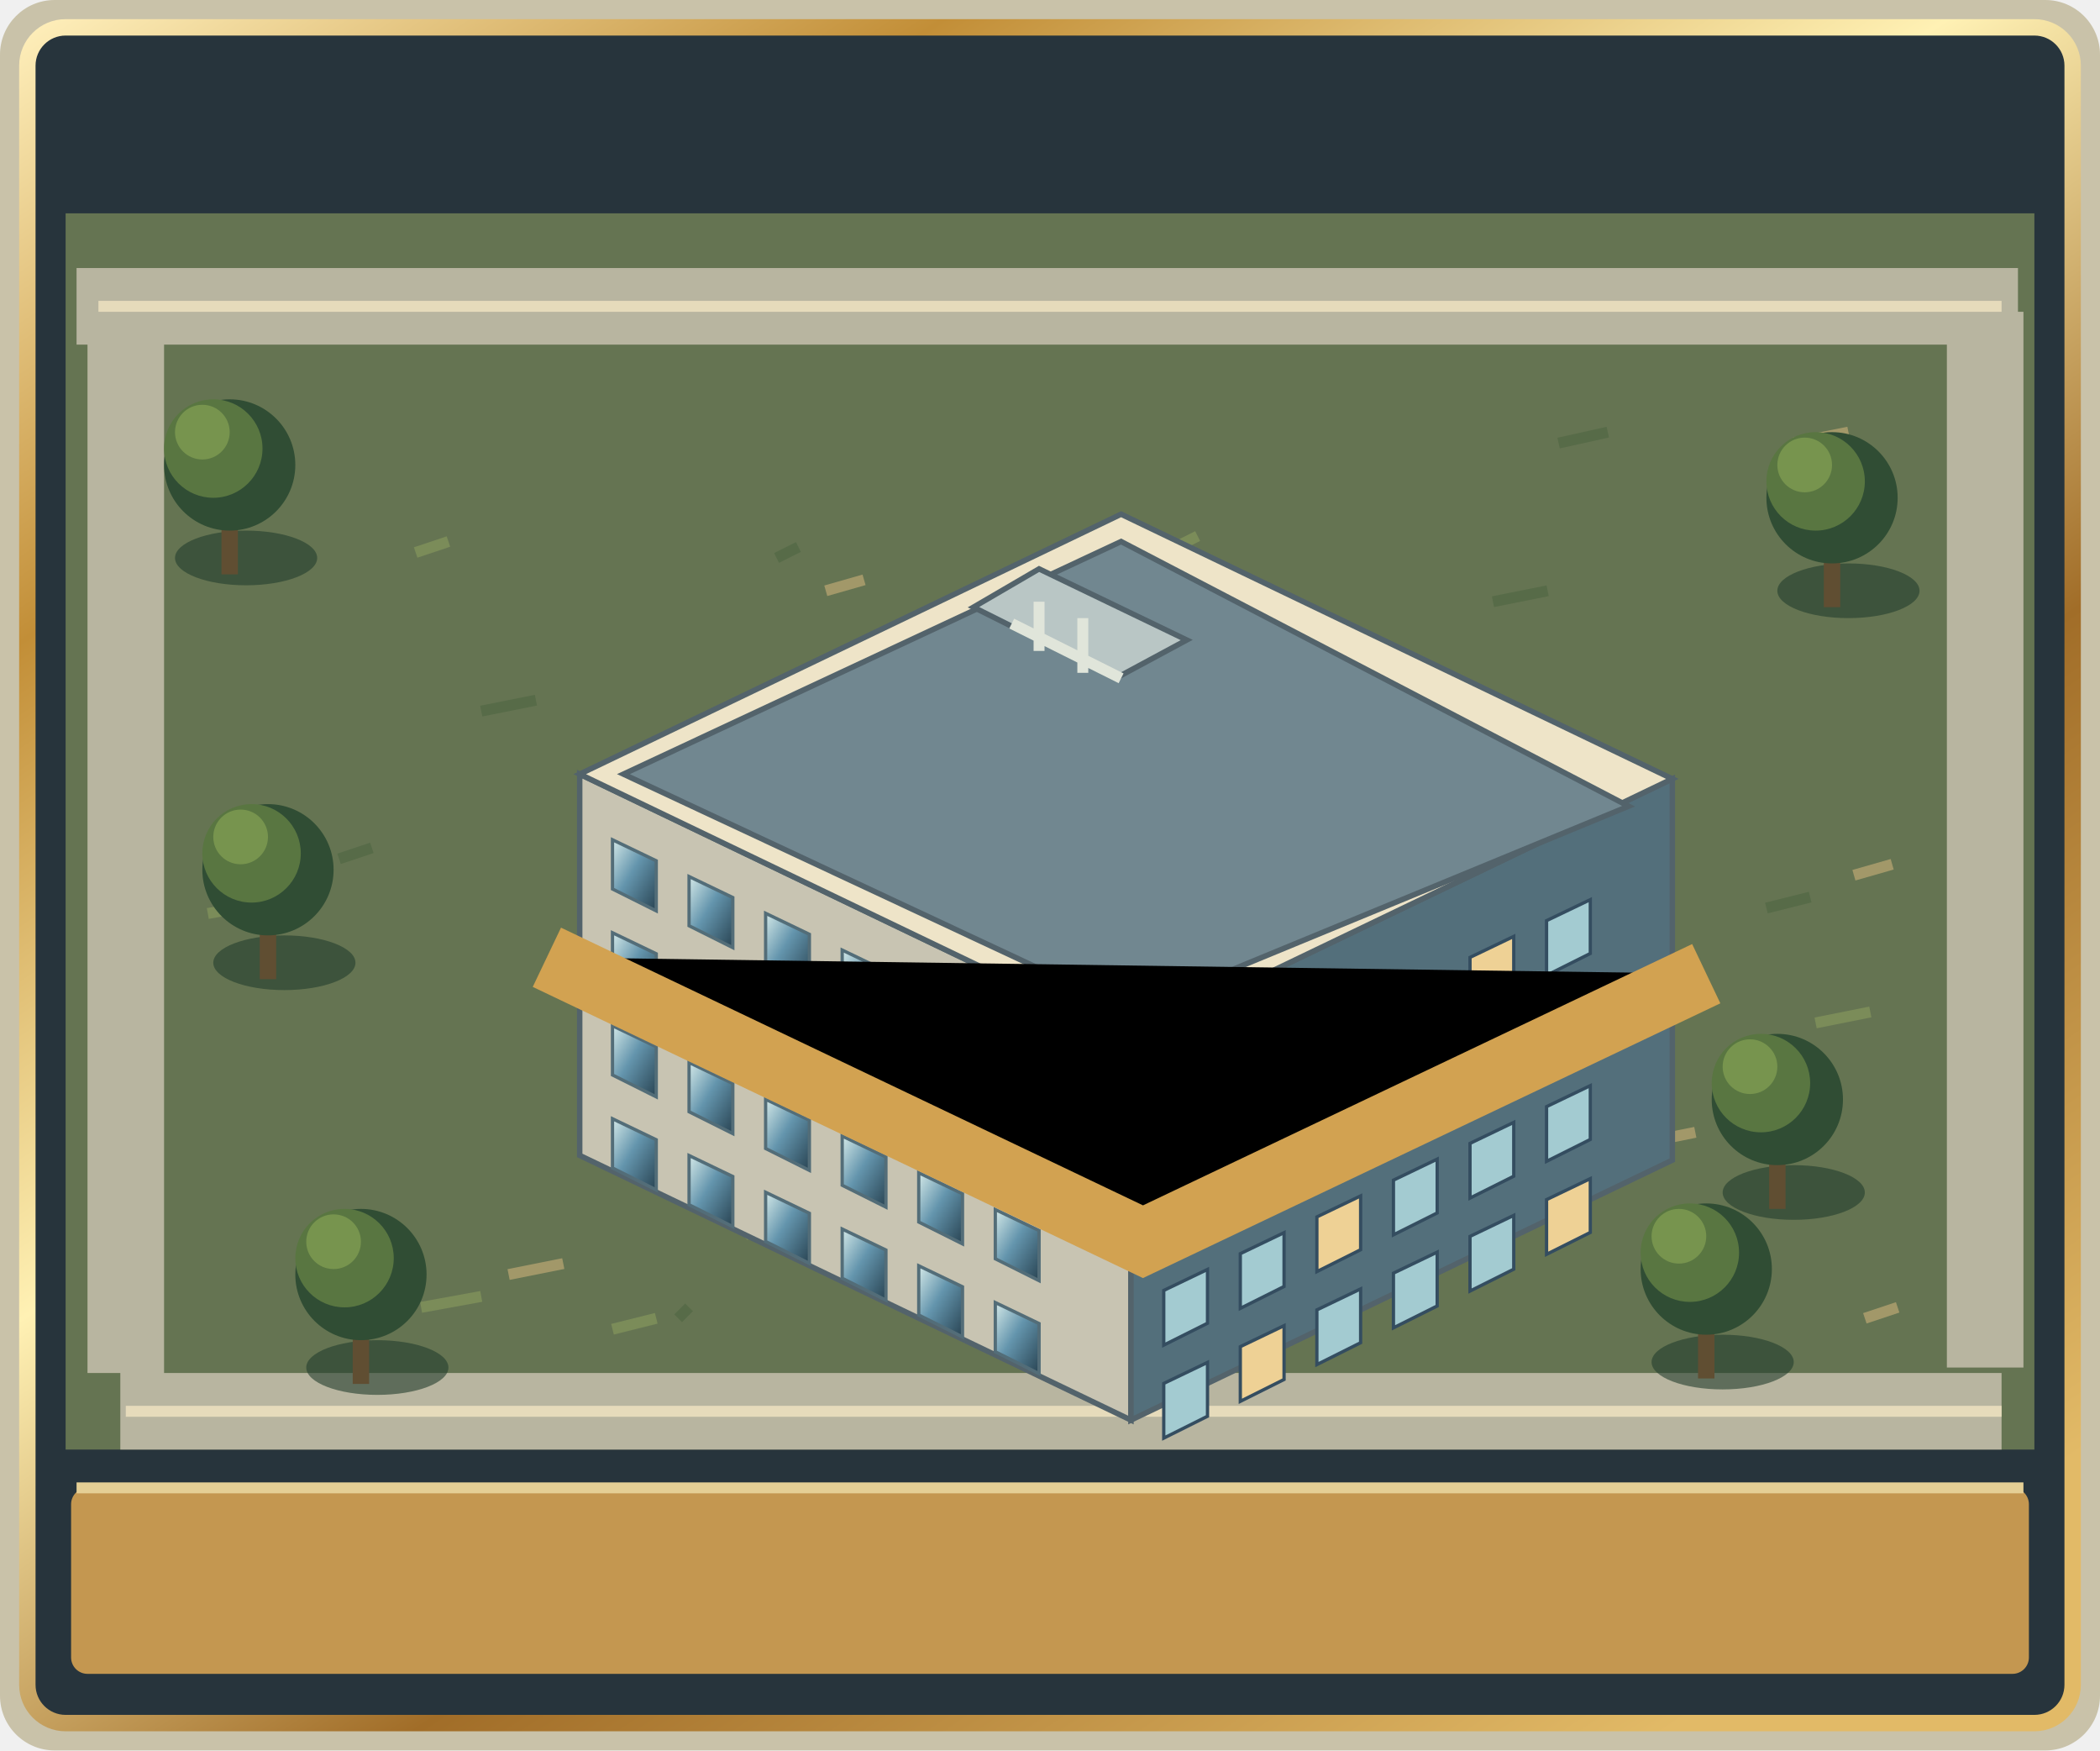
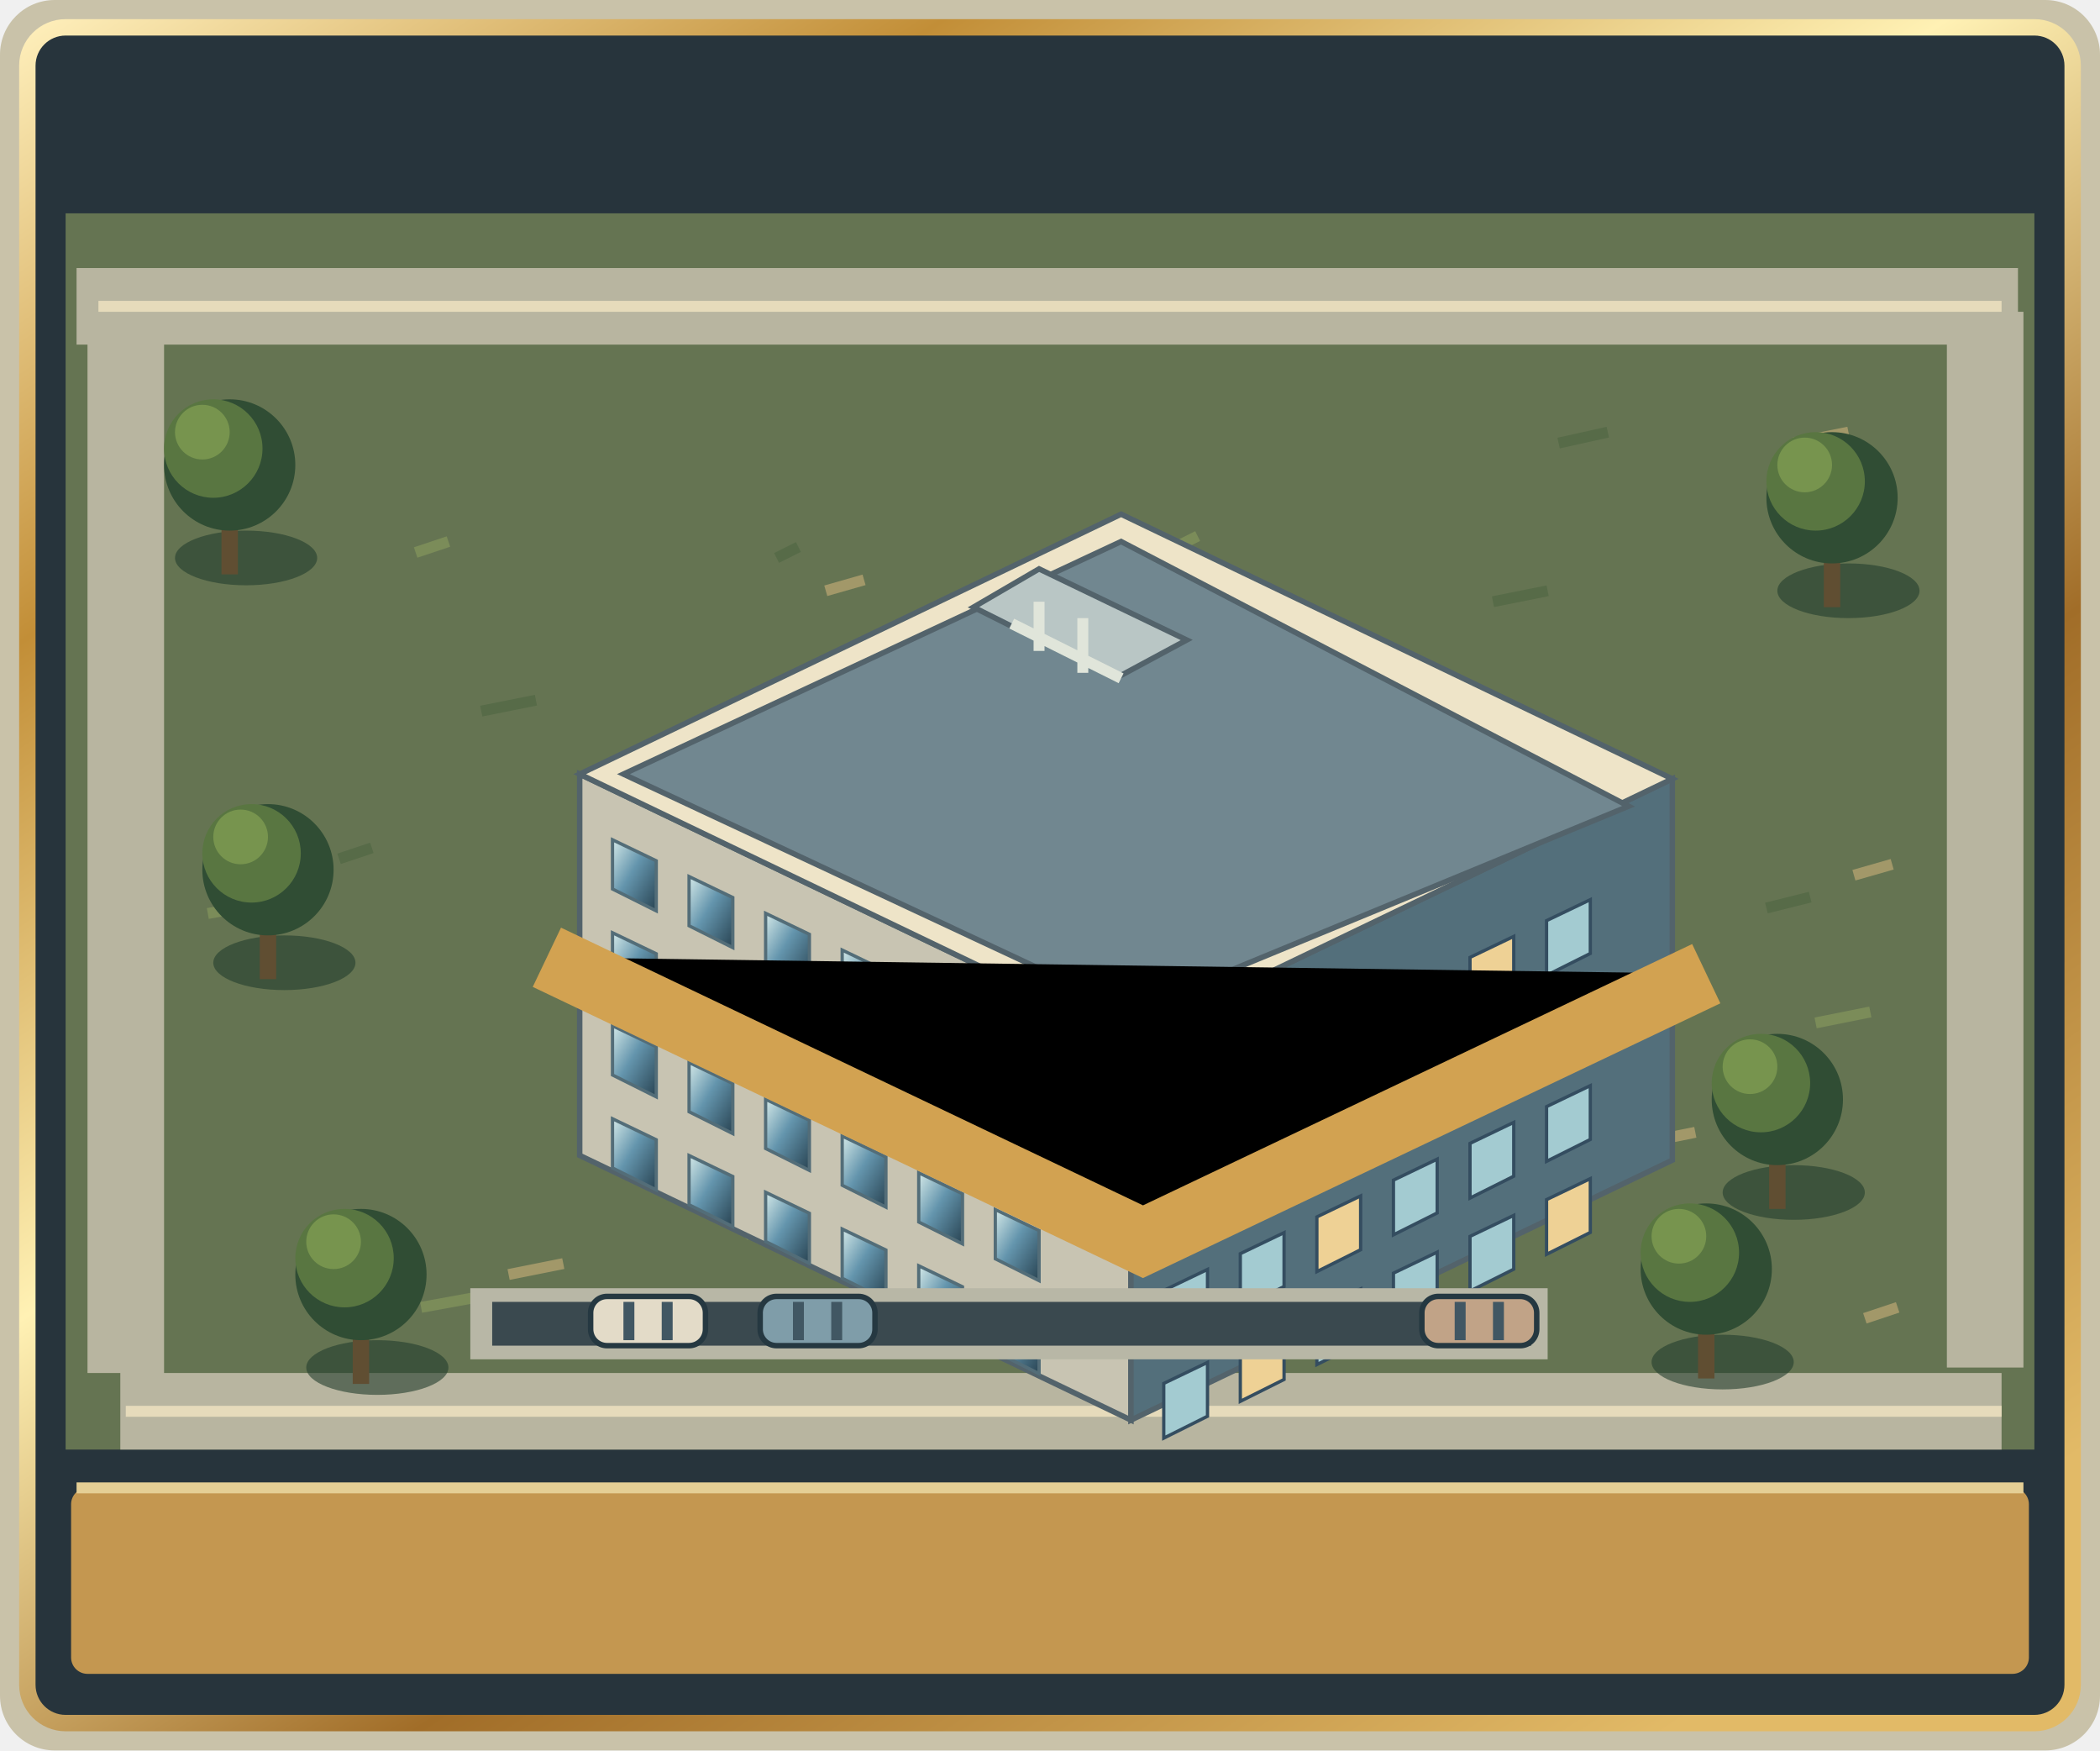
<svg xmlns="http://www.w3.org/2000/svg" viewBox="0 0 384 320" role="img" aria-label="Торговля">
  <defs>
    <linearGradient id="gold" x2="0.8" y2="1">
      <stop stop-color="#fff0bc" />
      <stop offset=".22" stop-color="#c28e37" />
      <stop offset=".46" stop-color="#fff1b4" />
      <stop offset=".7" stop-color="#a16d28" />
      <stop offset="1" stop-color="#e2ba67" />
    </linearGradient>
    <linearGradient id="cream" x2="1" y2="1">
      <stop stop-color="#fff5d7" />
      <stop offset=".5" stop-color="#e8d3a0" />
      <stop offset="1" stop-color="#f7e9c8" />
    </linearGradient>
    <linearGradient id="navy" x2=".7" y2="1">
      <stop stop-color="#263b49" />
      <stop offset="1" stop-color="#06121e" />
    </linearGradient>
    <linearGradient id="glass" x2="1" y2="1">
      <stop stop-color="#d4e9e8" />
      <stop offset=".45" stop-color="#6495ad" />
      <stop offset="1" stop-color="#294453" />
    </linearGradient>
    <pattern id="grain" width="9" height="9" patternUnits="userSpaceOnUse">
      <path d="M0 1h2m3 4h1m1 3h2" stroke="#fff" opacity=".07" />
    </pattern>
  </defs>
  <rect width="384" height="320" rx="10" fill="#c9c2a9" />
  <rect x="5" y="5" width="374" height="310" rx="7" fill="#27343c" stroke="url(#gold)" stroke-width="3" />
  <rect x="12" y="39" width="360" height="226" fill="#657452" />
  <path d="M14 56H369M22 258H366M23 56V251M363 57V250" stroke="#b8b5a0" stroke-width="14" />
  <path d="M18 56H366M23 258H366" stroke="#e6dbbb" stroke-width="2" />
  <path d="M112 243l8 -2" stroke="#7b8c59" stroke-width="2" />
  <path d="M113 158l5 -2" stroke="#7b8c59" stroke-width="2" />
  <path d="M271 187l3 -2" stroke="#576b48" stroke-width="2" />
  <path d="M208 114l2 -2" stroke="#576b48" stroke-width="2" />
  <path d="M176 116l4 -2" stroke="#576b48" stroke-width="2" />
  <path d="M62 157l6 -2" stroke="#576b48" stroke-width="2" />
  <path d="M142 102l4 -2" stroke="#576b48" stroke-width="2" />
  <path d="M148 135l2 -2" stroke="#7b8c59" stroke-width="2" />
  <path d="M273 110l10 -2" stroke="#576b48" stroke-width="2" />
  <path d="M133 188l7 -2" stroke="#7b8c59" stroke-width="2" />
  <path d="M136 226l2 -2" stroke="#7b8c59" stroke-width="2" />
  <path d="M77 239l11 -2" stroke="#7b8c59" stroke-width="2" />
  <path d="M137 191l4 -2" stroke="#7b8c59" stroke-width="2" />
  <path d="M162 131l9 -2" stroke="#a29869" stroke-width="2" />
  <path d="M88 130l10 -2" stroke="#576b48" stroke-width="2" />
  <path d="M93 233l10 -2" stroke="#a29869" stroke-width="2" />
  <path d="M323 166l8 -2" stroke="#576b48" stroke-width="2" />
  <path d="M38 167l11 -2" stroke="#7b8c59" stroke-width="2" />
  <path d="M76 101l6 -2" stroke="#7b8c59" stroke-width="2" />
  <path d="M208 135l5 -2" stroke="#576b48" stroke-width="2" />
  <path d="M185 122l5 -2" stroke="#7b8c59" stroke-width="2" />
  <path d="M134 156l5 -2" stroke="#7b8c59" stroke-width="2" />
  <path d="M136 220l4 -2" stroke="#7b8c59" stroke-width="2" />
  <path d="M252 195l4 -2" stroke="#576b48" stroke-width="2" />
  <path d="M332 187l10 -2" stroke="#7b8c59" stroke-width="2" />
  <path d="M135 221l10 -2" stroke="#576b48" stroke-width="2" />
  <path d="M341 241l6 -2" stroke="#a29869" stroke-width="2" />
  <path d="M148 186l6 -2" stroke="#a29869" stroke-width="2" />
  <path d="M300 209l10 -2" stroke="#a29869" stroke-width="2" />
  <path d="M263 221l10 -2" stroke="#576b48" stroke-width="2" />
  <path d="M124 241l2 -2" stroke="#576b48" stroke-width="2" />
  <path d="M160 165l10 -2" stroke="#7b8c59" stroke-width="2" />
  <path d="M151 108l7 -2" stroke="#a29869" stroke-width="2" />
  <path d="M339 160l7 -2" stroke="#a29869" stroke-width="2" />
  <path d="M282 183l9 -2" stroke="#a29869" stroke-width="2" />
  <path d="M215 100l4 -2" stroke="#7b8c59" stroke-width="2" />
  <path d="M220 215l7 -2" stroke="#7b8c59" stroke-width="2" />
  <path d="M285 81l9 -2" stroke="#576b48" stroke-width="2" />
  <path d="M172 184l8 -2" stroke="#7b8c59" stroke-width="2" />
  <path d="M328 81l10 -2" stroke="#a29869" stroke-width="2" />
  <polygon points="205,163.7 305.8,212.084 206.8,259.604 106.0,211.22" fill="#111e26" stroke="#53636b" stroke-width="0" />
  <polygon points="106.0,141.52 206.8,189.904 206.8,259.604 106.0,211.22" fill="#c8c4b2" stroke="#53636b" stroke-width="1" />
  <polygon points="206.8,189.904 305.8,142.384 305.8,212.084 206.8,259.604" fill="#536f7b" stroke="#53636b" stroke-width="1" />
  <polygon points="205,94 305.8,142.384 206.8,189.904 106.0,141.52" fill="#eee4c8" stroke="#53636b" stroke-width="1" />
  <polygon points="205,99 297.8,147.384 206.8,184.904 114.0,141.52" fill="#718790" stroke="#53636b" stroke-width="1" />
  <polygon points="112.0,153.52 120.0,157.36 120.0,166.52 112.0,162.52" fill="url(#glass)" stroke="#536d78" stroke-width="0.6" />
  <polygon points="126.0,160.24 134.0,164.08 134.0,173.24 126.0,169.24" fill="url(#glass)" stroke="#536d78" stroke-width="0.6" />
  <polygon points="140.0,166.96 148.0,170.8 148.0,179.96 140.0,175.96" fill="url(#glass)" stroke="#536d78" stroke-width="0.6" />
  <polygon points="154.0,173.68 162.0,177.52 162.0,186.68 154.0,182.68" fill="url(#glass)" stroke="#536d78" stroke-width="0.6" />
  <polygon points="168.0,180.4 176.0,184.24 176.0,193.4 168.0,189.4" fill="url(#glass)" stroke="#536d78" stroke-width="0.6" />
  <polygon points="182.0,187.12 190.0,190.96 190.0,200.12 182.0,196.12" fill="url(#glass)" stroke="#536d78" stroke-width="0.6" />
  <polygon points="212.8,201.904 220.8,198.064 220.8,207.904 212.8,211.904" fill="#eed195" stroke="#344d60" stroke-width="0.6" />
  <polygon points="226.8,195.184 234.8,191.344 234.8,201.184 226.8,205.184" fill="#a3cbd1" stroke="#344d60" stroke-width="0.6" />
  <polygon points="240.8,188.464 248.8,184.624 248.8,194.464 240.8,198.464" fill="#a3cbd1" stroke="#344d60" stroke-width="0.6" />
  <polygon points="254.8,181.744 262.8,177.904 262.8,187.744 254.8,191.744" fill="#a3cbd1" stroke="#344d60" stroke-width="0.6" />
  <polygon points="268.8,175.024 276.8,171.184 276.8,181.024 268.8,185.024" fill="#eed195" stroke="#344d60" stroke-width="0.6" />
  <polygon points="282.8,168.304 290.8,164.464 290.8,174.304 282.8,178.304" fill="#a3cbd1" stroke="#344d60" stroke-width="0.6" />
  <polygon points="112.0,170.52 120.0,174.36 120.0,183.52 112.0,179.52" fill="url(#glass)" stroke="#536d78" stroke-width="0.6" />
  <polygon points="126.0,177.24 134.0,181.08 134.0,190.24 126.0,186.24" fill="url(#glass)" stroke="#536d78" stroke-width="0.6" />
  <polygon points="140.0,183.96 148.0,187.8 148.0,196.96 140.0,192.96" fill="url(#glass)" stroke="#536d78" stroke-width="0.6" />
  <polygon points="154.0,190.68 162.0,194.52 162.0,203.68 154.0,199.68" fill="url(#glass)" stroke="#536d78" stroke-width="0.6" />
  <polygon points="168.0,197.4 176.0,201.24 176.0,210.4 168.0,206.4" fill="url(#glass)" stroke="#536d78" stroke-width="0.6" />
  <polygon points="182.0,204.12 190.0,207.96 190.0,217.12 182.0,213.12" fill="url(#glass)" stroke="#536d78" stroke-width="0.6" />
  <polygon points="212.8,218.904 220.8,215.064 220.8,224.904 212.8,228.904" fill="#a3cbd1" stroke="#344d60" stroke-width="0.6" />
  <polygon points="226.8,212.184 234.8,208.344 234.8,218.184 226.8,222.184" fill="#a3cbd1" stroke="#344d60" stroke-width="0.6" />
  <polygon points="240.8,205.464 248.8,201.624 248.8,211.464 240.8,215.464" fill="#a3cbd1" stroke="#344d60" stroke-width="0.6" />
  <polygon points="254.8,198.744 262.8,194.904 262.8,204.744 254.8,208.744" fill="#eed195" stroke="#344d60" stroke-width="0.6" />
  <polygon points="268.8,192.024 276.8,188.184 276.8,198.024 268.8,202.024" fill="#a3cbd1" stroke="#344d60" stroke-width="0.6" />
  <polygon points="282.8,185.304 290.8,181.464 290.8,191.304 282.8,195.304" fill="#a3cbd1" stroke="#344d60" stroke-width="0.6" />
  <polygon points="112.0,187.52 120.0,191.36 120.0,200.52 112.0,196.52" fill="url(#glass)" stroke="#536d78" stroke-width="0.6" />
  <polygon points="126.0,194.24 134.0,198.08 134.0,207.24 126.0,203.24" fill="url(#glass)" stroke="#536d78" stroke-width="0.6" />
  <polygon points="140.0,200.96 148.0,204.8 148.0,213.96 140.0,209.96" fill="url(#glass)" stroke="#536d78" stroke-width="0.6" />
  <polygon points="154.0,207.68 162.0,211.52 162.0,220.68 154.0,216.68" fill="url(#glass)" stroke="#536d78" stroke-width="0.6" />
  <polygon points="168.0,214.4 176.0,218.24 176.0,227.4 168.0,223.4" fill="url(#glass)" stroke="#536d78" stroke-width="0.6" />
  <polygon points="182.0,221.12 190.0,224.96 190.0,234.12 182.0,230.12" fill="url(#glass)" stroke="#536d78" stroke-width="0.6" />
  <polygon points="212.8,235.904 220.8,232.064 220.8,241.904 212.8,245.904" fill="#a3cbd1" stroke="#344d60" stroke-width="0.6" />
  <polygon points="226.8,229.184 234.8,225.344 234.8,235.184 226.8,239.184" fill="#a3cbd1" stroke="#344d60" stroke-width="0.6" />
  <polygon points="240.8,222.464 248.8,218.624 248.8,228.464 240.8,232.464" fill="#eed195" stroke="#344d60" stroke-width="0.6" />
  <polygon points="254.8,215.744 262.8,211.904 262.8,221.744 254.8,225.744" fill="#a3cbd1" stroke="#344d60" stroke-width="0.6" />
  <polygon points="268.8,209.024 276.8,205.184 276.8,215.024 268.8,219.024" fill="#a3cbd1" stroke="#344d60" stroke-width="0.6" />
  <polygon points="282.8,202.304 290.8,198.464 290.8,208.304 282.8,212.304" fill="#a3cbd1" stroke="#344d60" stroke-width="0.6" />
  <polygon points="112.0,204.52 120.0,208.36 120.0,217.52 112.0,213.52" fill="url(#glass)" stroke="#536d78" stroke-width="0.6" />
  <polygon points="126.0,211.24 134.0,215.08 134.0,224.24 126.0,220.24" fill="url(#glass)" stroke="#536d78" stroke-width="0.6" />
  <polygon points="140.0,217.96 148.0,221.8 148.0,230.96 140.0,226.96" fill="url(#glass)" stroke="#536d78" stroke-width="0.6" />
  <polygon points="154.0,224.68 162.0,228.52 162.0,237.68 154.0,233.68" fill="url(#glass)" stroke="#536d78" stroke-width="0.6" />
  <polygon points="168.0,231.4 176.0,235.24 176.0,244.4 168.0,240.4" fill="url(#glass)" stroke="#536d78" stroke-width="0.6" />
  <polygon points="182.0,238.12 190.0,241.96 190.0,251.12 182.0,247.12" fill="url(#glass)" stroke="#536d78" stroke-width="0.6" />
  <polygon points="212.8,252.904 220.8,249.064 220.8,258.904 212.8,262.904" fill="#a3cbd1" stroke="#344d60" stroke-width="0.6" />
  <polygon points="226.8,246.184 234.8,242.344 234.8,252.184 226.8,256.184" fill="#eed195" stroke="#344d60" stroke-width="0.6" />
  <polygon points="240.8,239.464 248.8,235.624 248.8,245.464 240.8,249.464" fill="#a3cbd1" stroke="#344d60" stroke-width="0.6" />
  <polygon points="254.8,232.744 262.8,228.904 262.8,238.744 254.8,242.744" fill="#a3cbd1" stroke="#344d60" stroke-width="0.6" />
  <polygon points="268.8,226.024 276.8,222.184 276.8,232.024 268.8,236.024" fill="#a3cbd1" stroke="#344d60" stroke-width="0.6" />
  <polygon points="282.8,219.304 290.8,215.464 290.8,225.304 282.8,229.304" fill="#eed195" stroke="#344d60" stroke-width="0.6" />
  <polygon points="190,104 217,117 204,124 178,111" fill="#b9c6c5" stroke="#53636b" stroke-width="1" />
  <path d="M185 114l20 10m-15-5v-9m8 13v-10" stroke="#e0e5da" stroke-width="2" />
  <path d="M100 175l109 52 103-49" stroke="#d2a251" stroke-width="12" />
+   <path d="M86 242h197" stroke="#b8b7a6" stroke-width="13" />
+   <path d="M90 242h190" stroke="#3a494f" stroke-width="8" />
+   <rect x="108" y="237" width="21" height="9" rx="3" fill="#e3dbc8" stroke="#253841" />
+   <path d="M115 238v7m7-7v7" stroke="#415763" stroke-width="2" />
+   <rect x="139" y="237" width="21" height="9" rx="3" fill="#7f9da9" stroke="#253841" />
+   <path d="M146 238v7m7-7v7" stroke="#415763" stroke-width="2" />
+   <rect x="260" y="237" width="21" height="9" rx="3" fill="#c1a387" stroke="#253841" />
+   <path d="M267 238v7m7-7v7" stroke="#415763" stroke-width="2" />
  <ellipse cx="45" cy="102" rx="13" ry="5" fill="#233e2d" opacity=".6" />
  <path d="M42 92v13" stroke="#604e32" stroke-width="3" />
  <circle cx="42" cy="85" r="12" fill="#304d34" />
  <circle cx="39" cy="82" r="9" fill="#597641" />
  <circle cx="37" cy="79" r="5" fill="#77944e" />
  <ellipse cx="52" cy="176" rx="13" ry="5" fill="#233e2d" opacity=".6" />
  <path d="M49 166v13" stroke="#604e32" stroke-width="3" />
  <circle cx="49" cy="159" r="12" fill="#304d34" />
  <circle cx="46" cy="156" r="9" fill="#597641" />
  <circle cx="44" cy="153" r="5" fill="#77944e" />
  <ellipse cx="328" cy="218" rx="13" ry="5" fill="#233e2d" opacity=".6" />
  <path d="M325 208v13" stroke="#604e32" stroke-width="3" />
  <circle cx="325" cy="201" r="12" fill="#304d34" />
  <circle cx="322" cy="198" r="9" fill="#597641" />
  <circle cx="320" cy="195" r="5" fill="#77944e" />
  <ellipse cx="315" cy="249" rx="13" ry="5" fill="#233e2d" opacity=".6" />
  <path d="M312 239v13" stroke="#604e32" stroke-width="3" />
  <circle cx="312" cy="232" r="12" fill="#304d34" />
  <circle cx="309" cy="229" r="9" fill="#597641" />
  <circle cx="307" cy="226" r="5" fill="#77944e" />
  <ellipse cx="69" cy="250" rx="13" ry="5" fill="#233e2d" opacity=".6" />
  <path d="M66 240v13" stroke="#604e32" stroke-width="3" />
  <circle cx="66" cy="233" r="12" fill="#304d34" />
  <circle cx="63" cy="230" r="9" fill="#597641" />
  <circle cx="61" cy="227" r="5" fill="#77944e" />
  <ellipse cx="338" cy="108" rx="13" ry="5" fill="#233e2d" opacity=".6" />
  <path d="M335 98v13" stroke="#604e32" stroke-width="3" />
  <circle cx="335" cy="91" r="12" fill="#304d34" />
  <circle cx="332" cy="88" r="9" fill="#597641" />
  <circle cx="330" cy="85" r="5" fill="#77944e" />
  <rect x="13" y="272" width="358" height="34" rx="3" fill="#c49750" />
  <path d="M14 272h356" stroke="#e5cf95" stroke-width="2" />
</svg>
